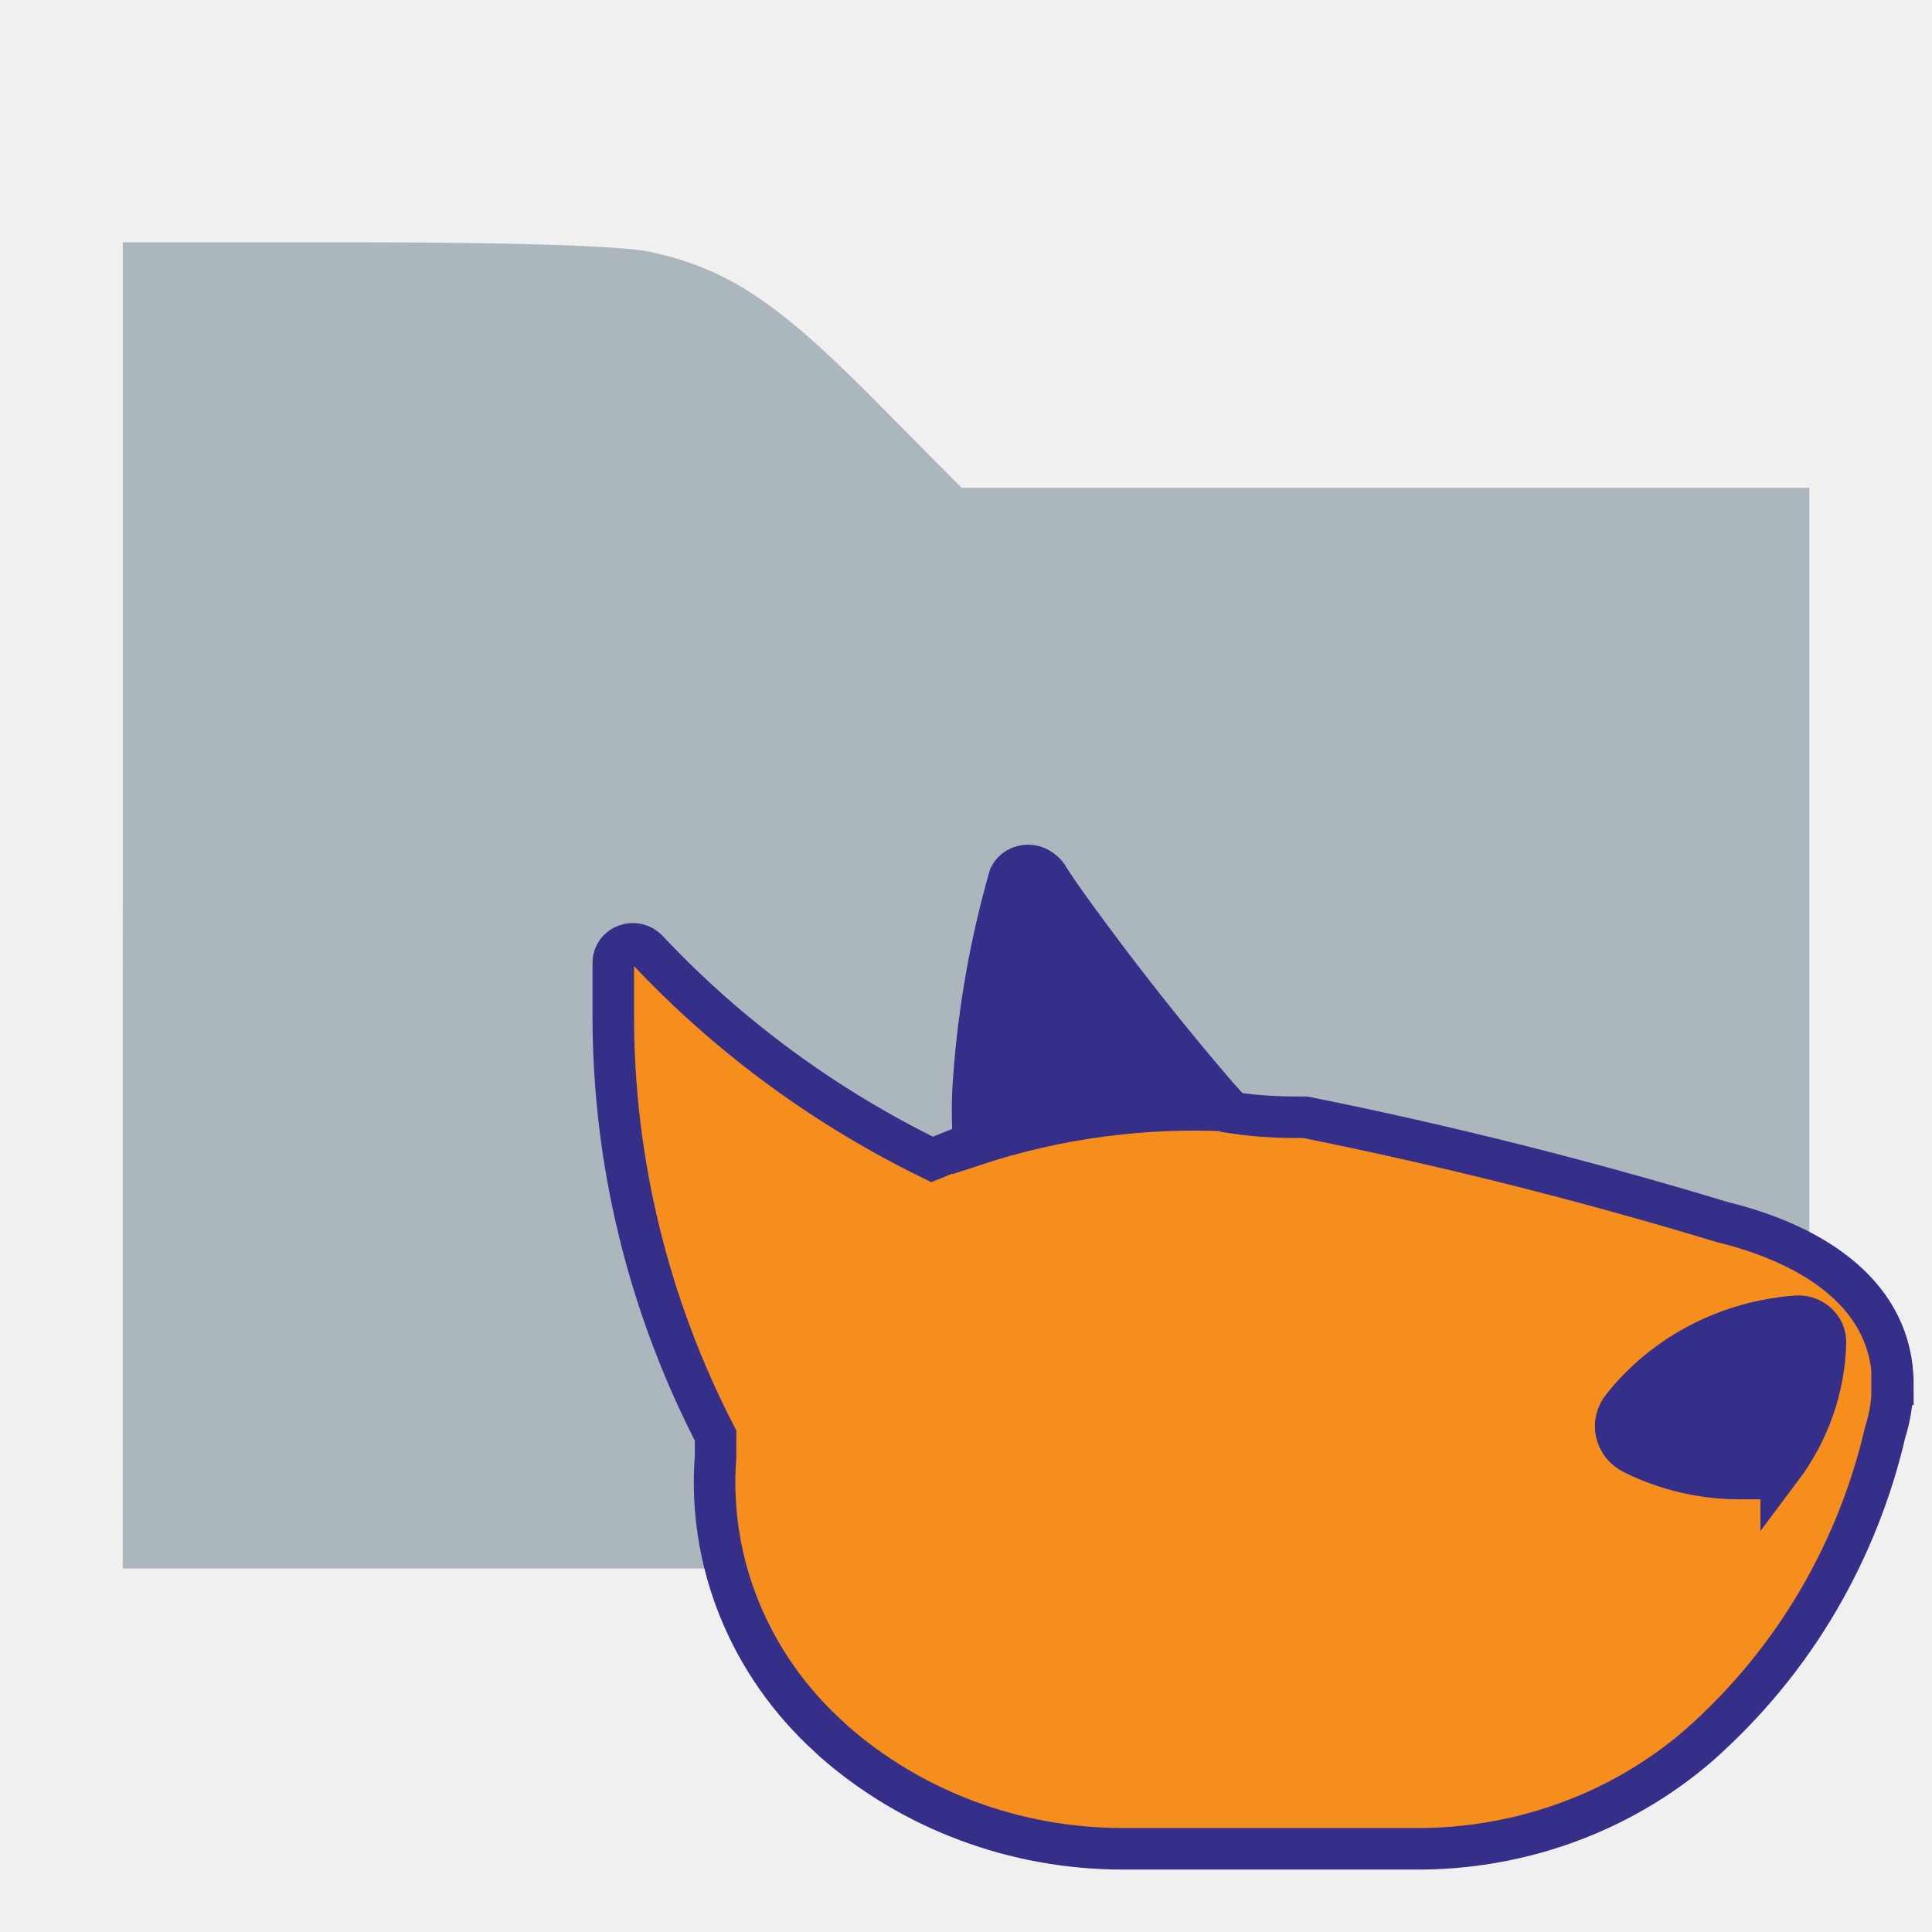
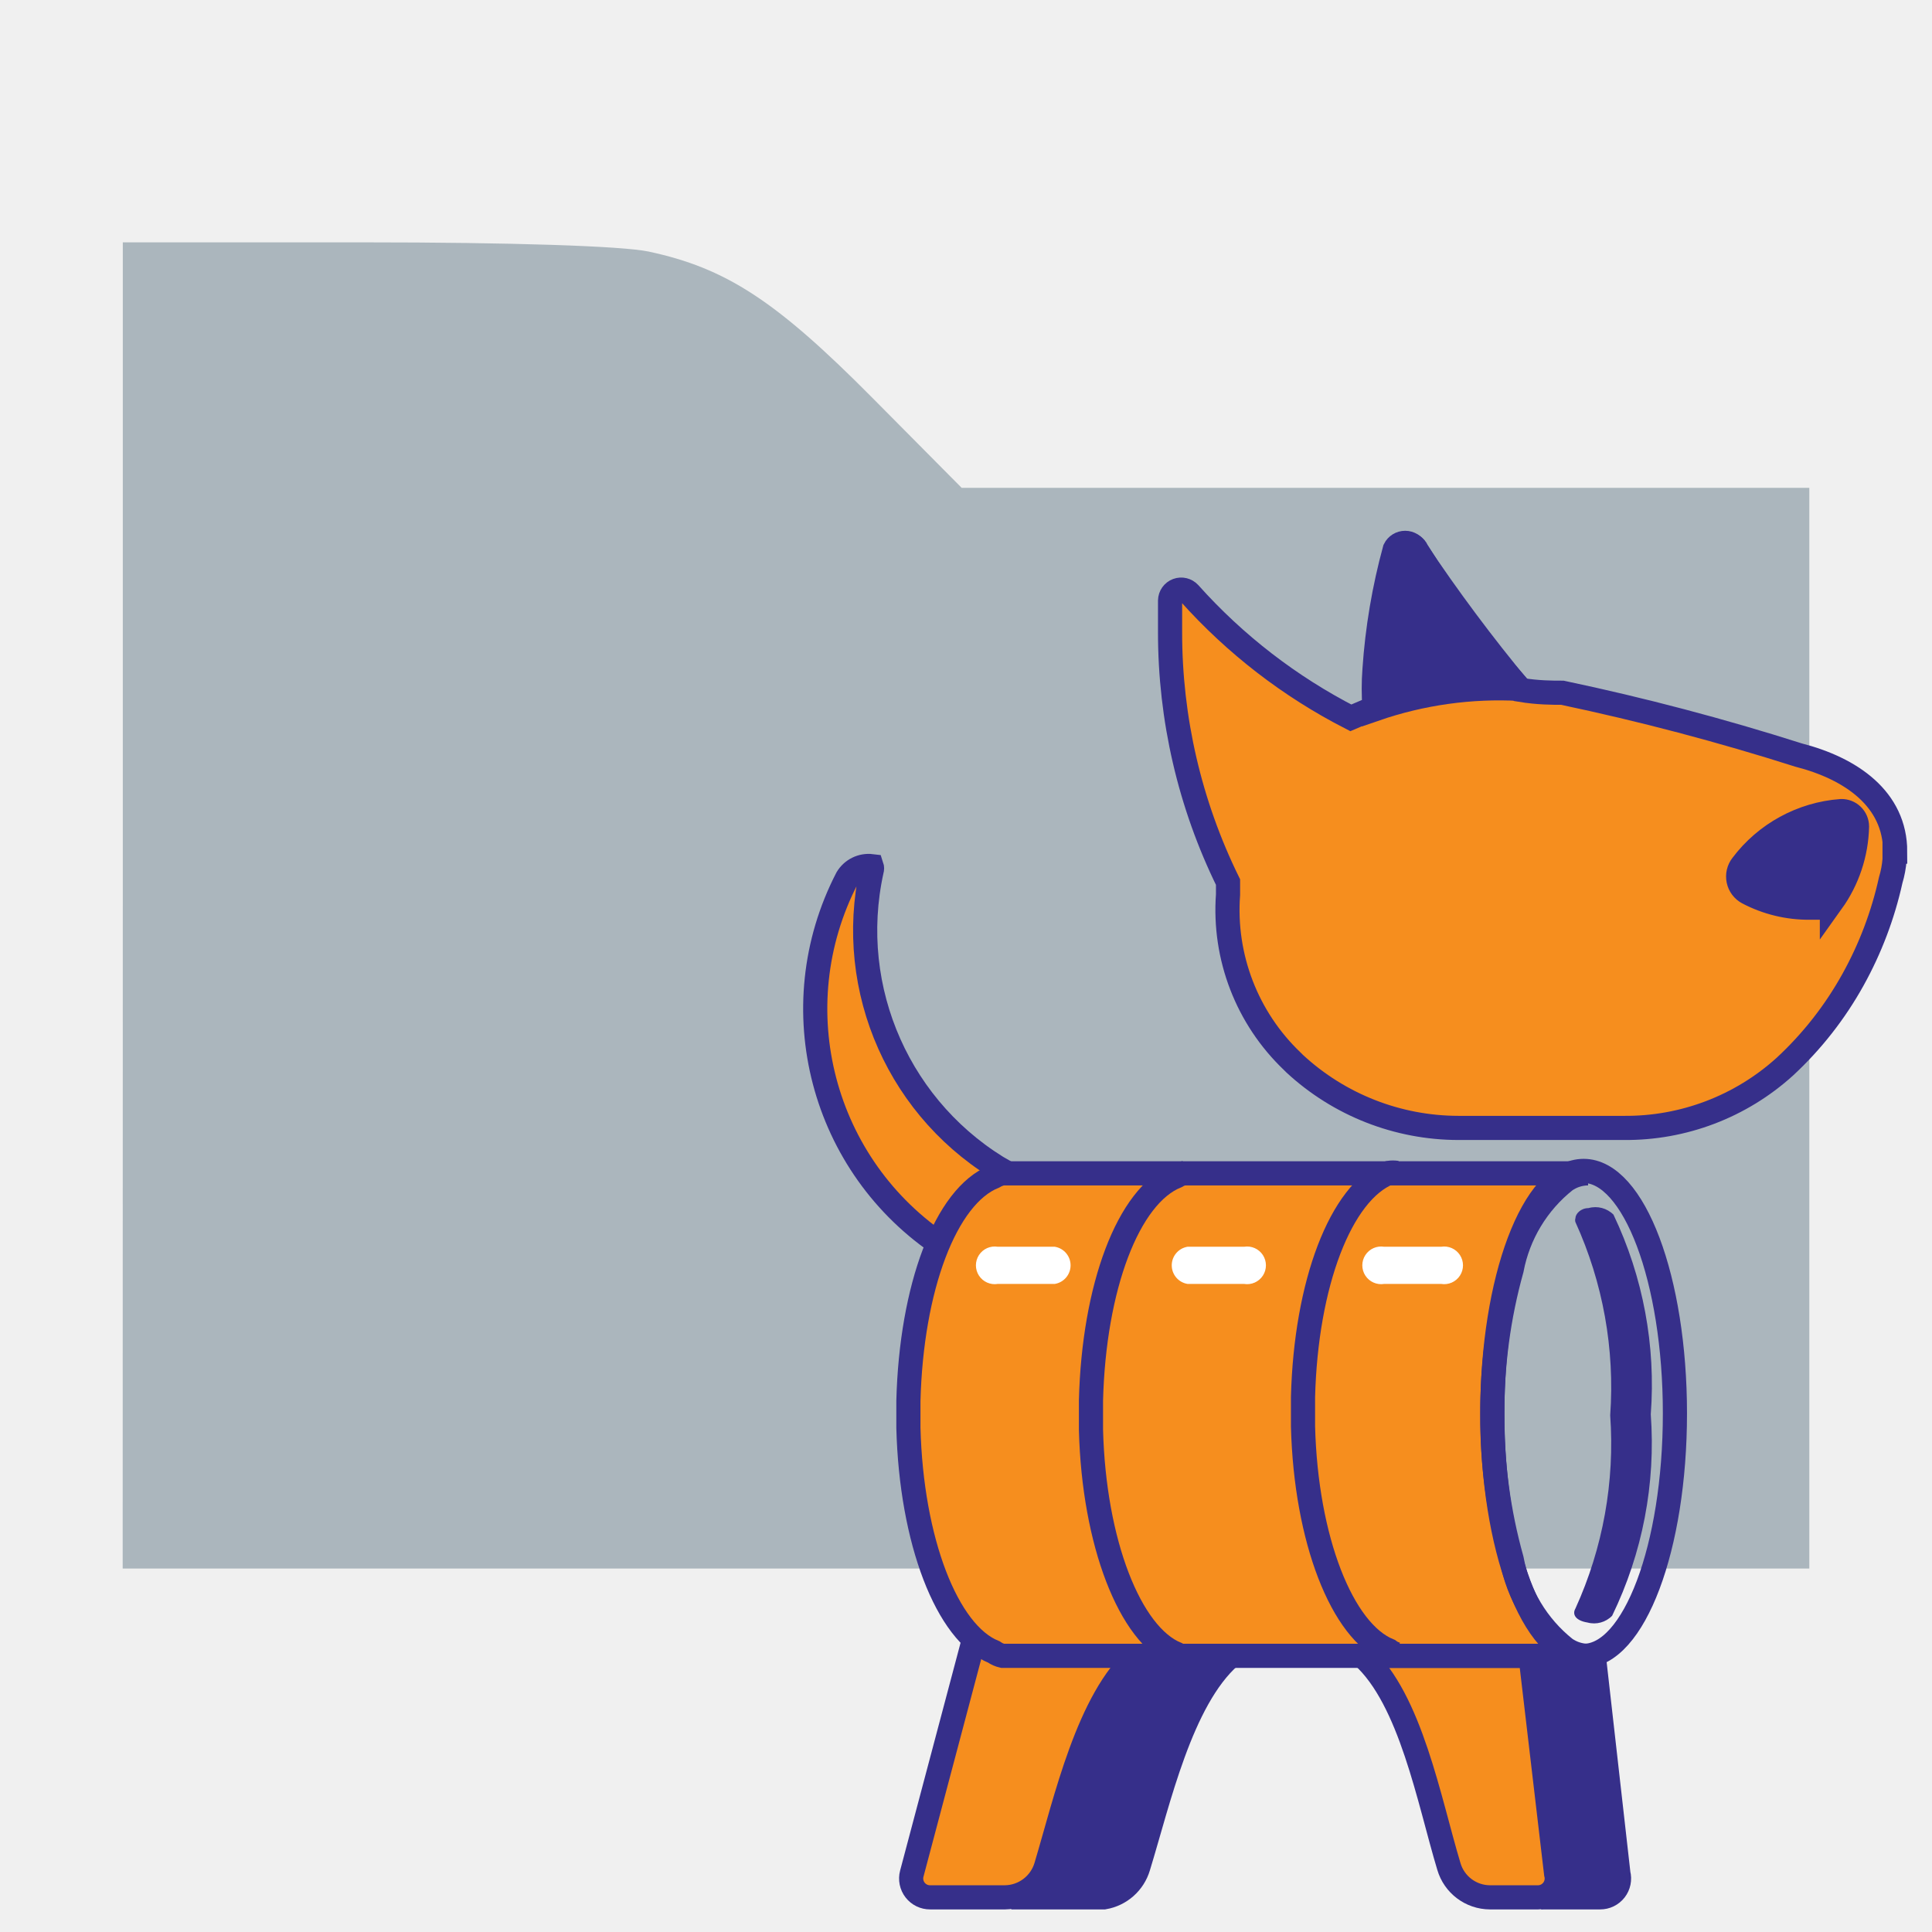
<svg xmlns="http://www.w3.org/2000/svg" viewBox="0 0 16 16" height="16" width="16">
  <path fill="#9AA7B0" fill-opacity=".8" fill-rule="evenodd" d="M1.017 7.498V2.007h1.997c1.22 0 2.136.03 2.356.076.642.137 1.054.405 1.85 1.207l.744.75h7.02v8.95H1.016z" />
-   <path class="cls-1" d="M15.676 11.465c0-.733-.643-1.156-1.412-1.344a35.603 33.906 0 0 0-3.452-.868c-.142 0-.36 0-.615-.04a24.71 23.531 0 0 1-1.531-1.957.17.161 0 0 0-.304 0 8.966 8.539 0 0 0-.297 1.674 3.678 3.503 0 0 0 0 .532l-.346.14a8.154 7.765 0 0 1-2.357-1.734.162.155 0 0 0-.283.101v.437a8.267 7.873 0 0 0 .847 3.483v.175a3.057 2.911 0 0 0 .94 2.32l.035.033a3.53 3.362 0 0 0 2.393.894h2.414a3.46 3.294 0 0 0 2.358-.854 5.111 4.868 0 0 0 .996-1.21 5.387 5.13 0 0 0 .55-1.385 1.412 1.345 0 0 0 .057-.29v-.107zm-.925.672a.261.249 0 0 1-.19.108h-.142a1.913 1.822 0 0 1-.896-.208.268.255 0 0 1-.085-.384 1.998 1.903 0 0 1 1.447-.753.226.215 0 0 1 .233.216 1.97 1.876 0 0 1-.367 1.048z" style="fill:#f68e1e;stroke:#362f8a;stroke-width:.344px;stroke-miterlimit:10" />
-   <path class="cls-4" d="M14.751 12.164a.261.249 0 0 1-.19.108h-.142a1.913 1.822 0 0 1-.896-.208.268.255 0 0 1-.085-.384 1.998 1.903 0 0 1 1.447-.753.226.215 0 0 1 .233.215 1.97 1.876 0 0 1-.367 1.022z" style="fill:#362f8a;stroke-width:.689" />
-   <path class="cls-2" d="M8.687 7.277a.162.155 0 0 0-.297 0 13.957 13.292 0 0 0-.318 2.205 5.563 5.298 0 0 1 2.118-.283 14.931 14.22 0 0 1-1.503-1.922z" style="fill:#362f8a;stroke:#362f8a;stroke-width:.344px;stroke-miterlimit:10" />
+   <path class="cls-1" d="M8.335 9.713a2.308 2.308 0 0 1-1.116-2.504.056.056 0 0 0 0-.036.208.208 0 0 0-.204.1 2.356 2.356 0 0 0 .8 3.052.828.828 0 0 1 .52-.612z" style="fill:#f68e1e;stroke:#362f8a;stroke-width:.2px;stroke-miterlimit:10" />
+   <path class="cls-2" d="M13.199 13.713h-.612l.264 2h.4a.156.156 0 0 0 .152-.196zm-4.496 1.744a.356.356 0 0 1-.328.256h.768a.36.36 0 0 0 .284-.252c.168-.548.352-1.384.76-1.744h-.732c-.408.356-.596 1.196-.752 1.74z" style="fill:#362f8a;stroke:#362f8a;stroke-width:.2px;stroke-miterlimit:10" />
+   <path class="cls-1" d="M12.675 13.713h-1.392c.4.36.552 1.2.716 1.744a.356.356 0 0 0 .34.256h.4a.156.156 0 0 0 .148-.196zm-4.572-.276-.552 2.08a.156.156 0 0 0 .152.196h.62a.36.36 0 0 0 .34-.256c.164-.548.348-1.384.76-1.744z" style="fill:#f68e1e;stroke:#362f8a;stroke-width:.2px;stroke-miterlimit:10" />
+   <path class="cls-1" d="M12.519 12.913a4.332 4.332 0 0 1-.16-1.2 4.364 4.364 0 0 1 .16-1.2 1.232 1.232 0 0 1 .444-.736.336.336 0 0 1 .188-.06H8.303a.24.24 0 0 0-.072.028c-.4.16-.684.92-.708 1.856v.224c.024.936.32 1.7.708 1.856a.204.204 0 0 0 .072.032h4.848a.336.336 0 0 1-.188-.06 1.232 1.232 0 0 1-.444-.74z" style="fill:#f68e1e;stroke:#362f8a;stroke-width:.2px;stroke-miterlimit:10" />
+   <path class="cls-3" d="M13.183 10.113a3.296 3.296 0 0 1 .288 1.6 3.296 3.296 0 0 1-.288 1.6" style="fill:none;stroke:#362f8a;stroke-width:.2px;stroke-miterlimit:10" />
+   <path class="cls-1" d="M15.695 7.053c0-.436-.364-.688-.8-.8a20.172 20.172 0 0 0-1.956-.516c-.08 0-.204 0-.348-.024a14 14 0 0 1-.868-1.164.096.096 0 0 0-.172 0 5.08 5.08 0 0 0-.168.996 2.084 2.084 0 0 0 0 .316l-.196.084A4.62 4.62 0 0 1 9.85 4.913a.092.092 0 0 0-.16.06v.26a4.684 4.684 0 0 0 .48 2.072v.104a1.732 1.732 0 0 0 .532 1.38l.02.02a2 2 0 0 0 1.356.532h1.368a1.96 1.96 0 0 0 1.336-.508 2.896 2.896 0 0 0 .564-.72 3.052 3.052 0 0 0 .312-.824.8.8 0 0 0 .032-.172v-.064zm-.524.4a.148.148 0 0 1-.108.064h-.08a1.084 1.084 0 0 1-.508-.124.152.152 0 0 1-.048-.228 1.132 1.132 0 0 1 .82-.448.128.128 0 0 1 .132.128 1.116 1.116 0 0 1-.208.624z" style="fill:#f68e1e;stroke:#362f8a;stroke-width:.2px;stroke-miterlimit:10" />
+   <path class="cls-4" d="M15.17 7.469a.148.148 0 0 1-.107.064h-.08a1.084 1.084 0 0 1-.508-.124.152.152 0 0 1-.048-.228 1.132 1.132 0 0 1 .82-.448.128.128 0 0 1 .132.128 1.116 1.116 0 0 1-.208.608z" style="fill:#362f8a;stroke-width:.4" />
+   <path class="cls-5" d="M11.935 10.633h-.472a.156.156 0 1 1 0-.308h.472a.156.156 0 1 1 0 .308zm-1.632 0h-.468a.156.156 0 0 1 0-.308h.468a.156.156 0 1 1 0 .308zm-1.568 0h-.472a.156.156 0 1 1 0-.308h.472a.156.156 0 0 1 0 .308z" style="fill:#fff;stroke-width:.4" />
+   <path class="cls-2" d="M11.735 4.56a.092.092 0 0 0-.168 0 7.908 7.908 0 0 0-.18 1.313 3.152 3.152 0 0 1 1.2-.168 8.46 8.46 0 0 1-.852-1.144z" style="fill:#362f8a;stroke:#362f8a;stroke-width:.2px;stroke-miterlimit:10" />
+   <path class="cls-3" d="M11.567 9.713a.204.204 0 0 0-.064 0c-.4.16-.688.92-.712 1.856v.244c.024.936.324 1.7.712 1.856a.176.176 0 0 0 .068.032M9.815 9.713a.24.24 0 0 0-.072.028c-.4.16-.684.92-.708 1.856v.244c.024.936.324 1.7.708 1.856a.204.204 0 0 0 .072.032" style="fill:none;stroke:#362f8a;stroke-width:.2px;stroke-miterlimit:10" />
+   <ellipse class="cls-3" cx="13.115" cy="11.705" rx=".756" ry="2.008" style="fill:none;stroke:#362f8a;stroke-width:.2px;stroke-miterlimit:10" />
+   <path class="cls-4" d="M13.363 10.06a.212.212 0 0 0-.208-.055c-.064 0-.108.048-.108.084a.052.052 0 0 0 0 .032 3.296 3.296 0 0 1 .288 1.6 3.296 3.296 0 0 1-.288 1.6c-.028.048 0 .1.1.116a.208.208 0 0 0 .204-.056 3.272 3.272 0 0 0 .32-1.668 3.272 3.272 0 0 0-.308-1.652z" style="fill:#362f8a;stroke-width:.4" />
</svg>
